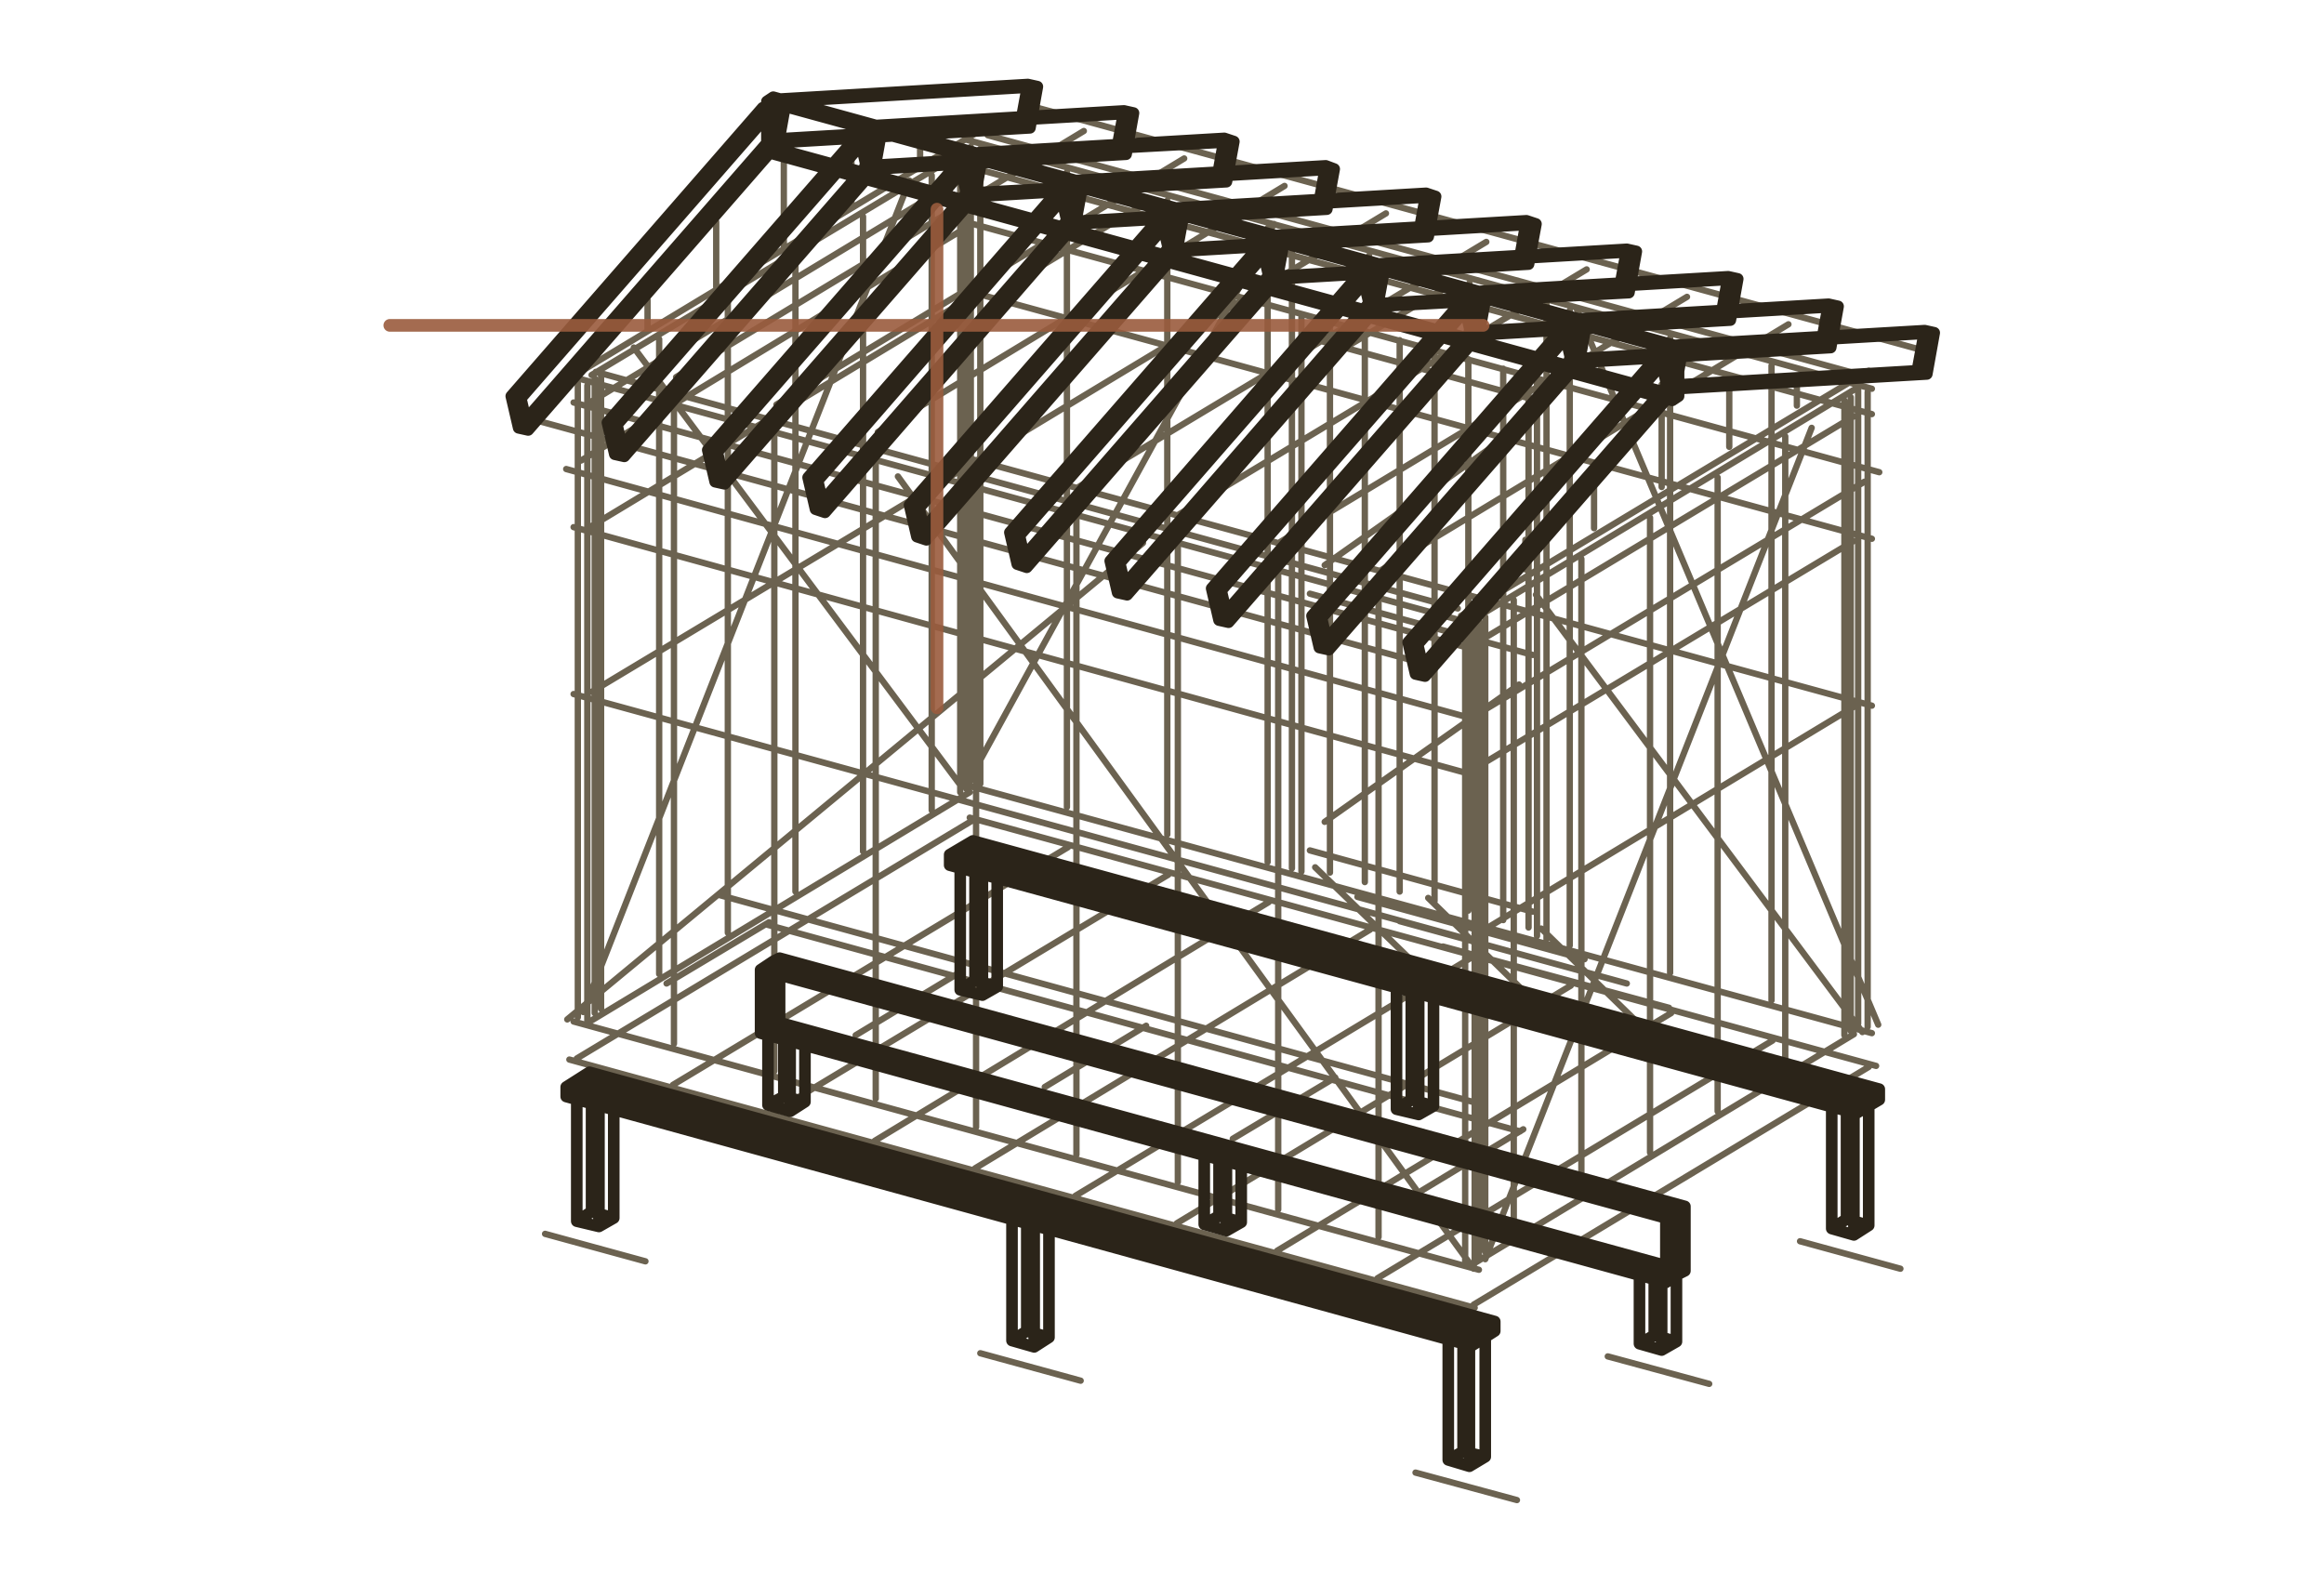
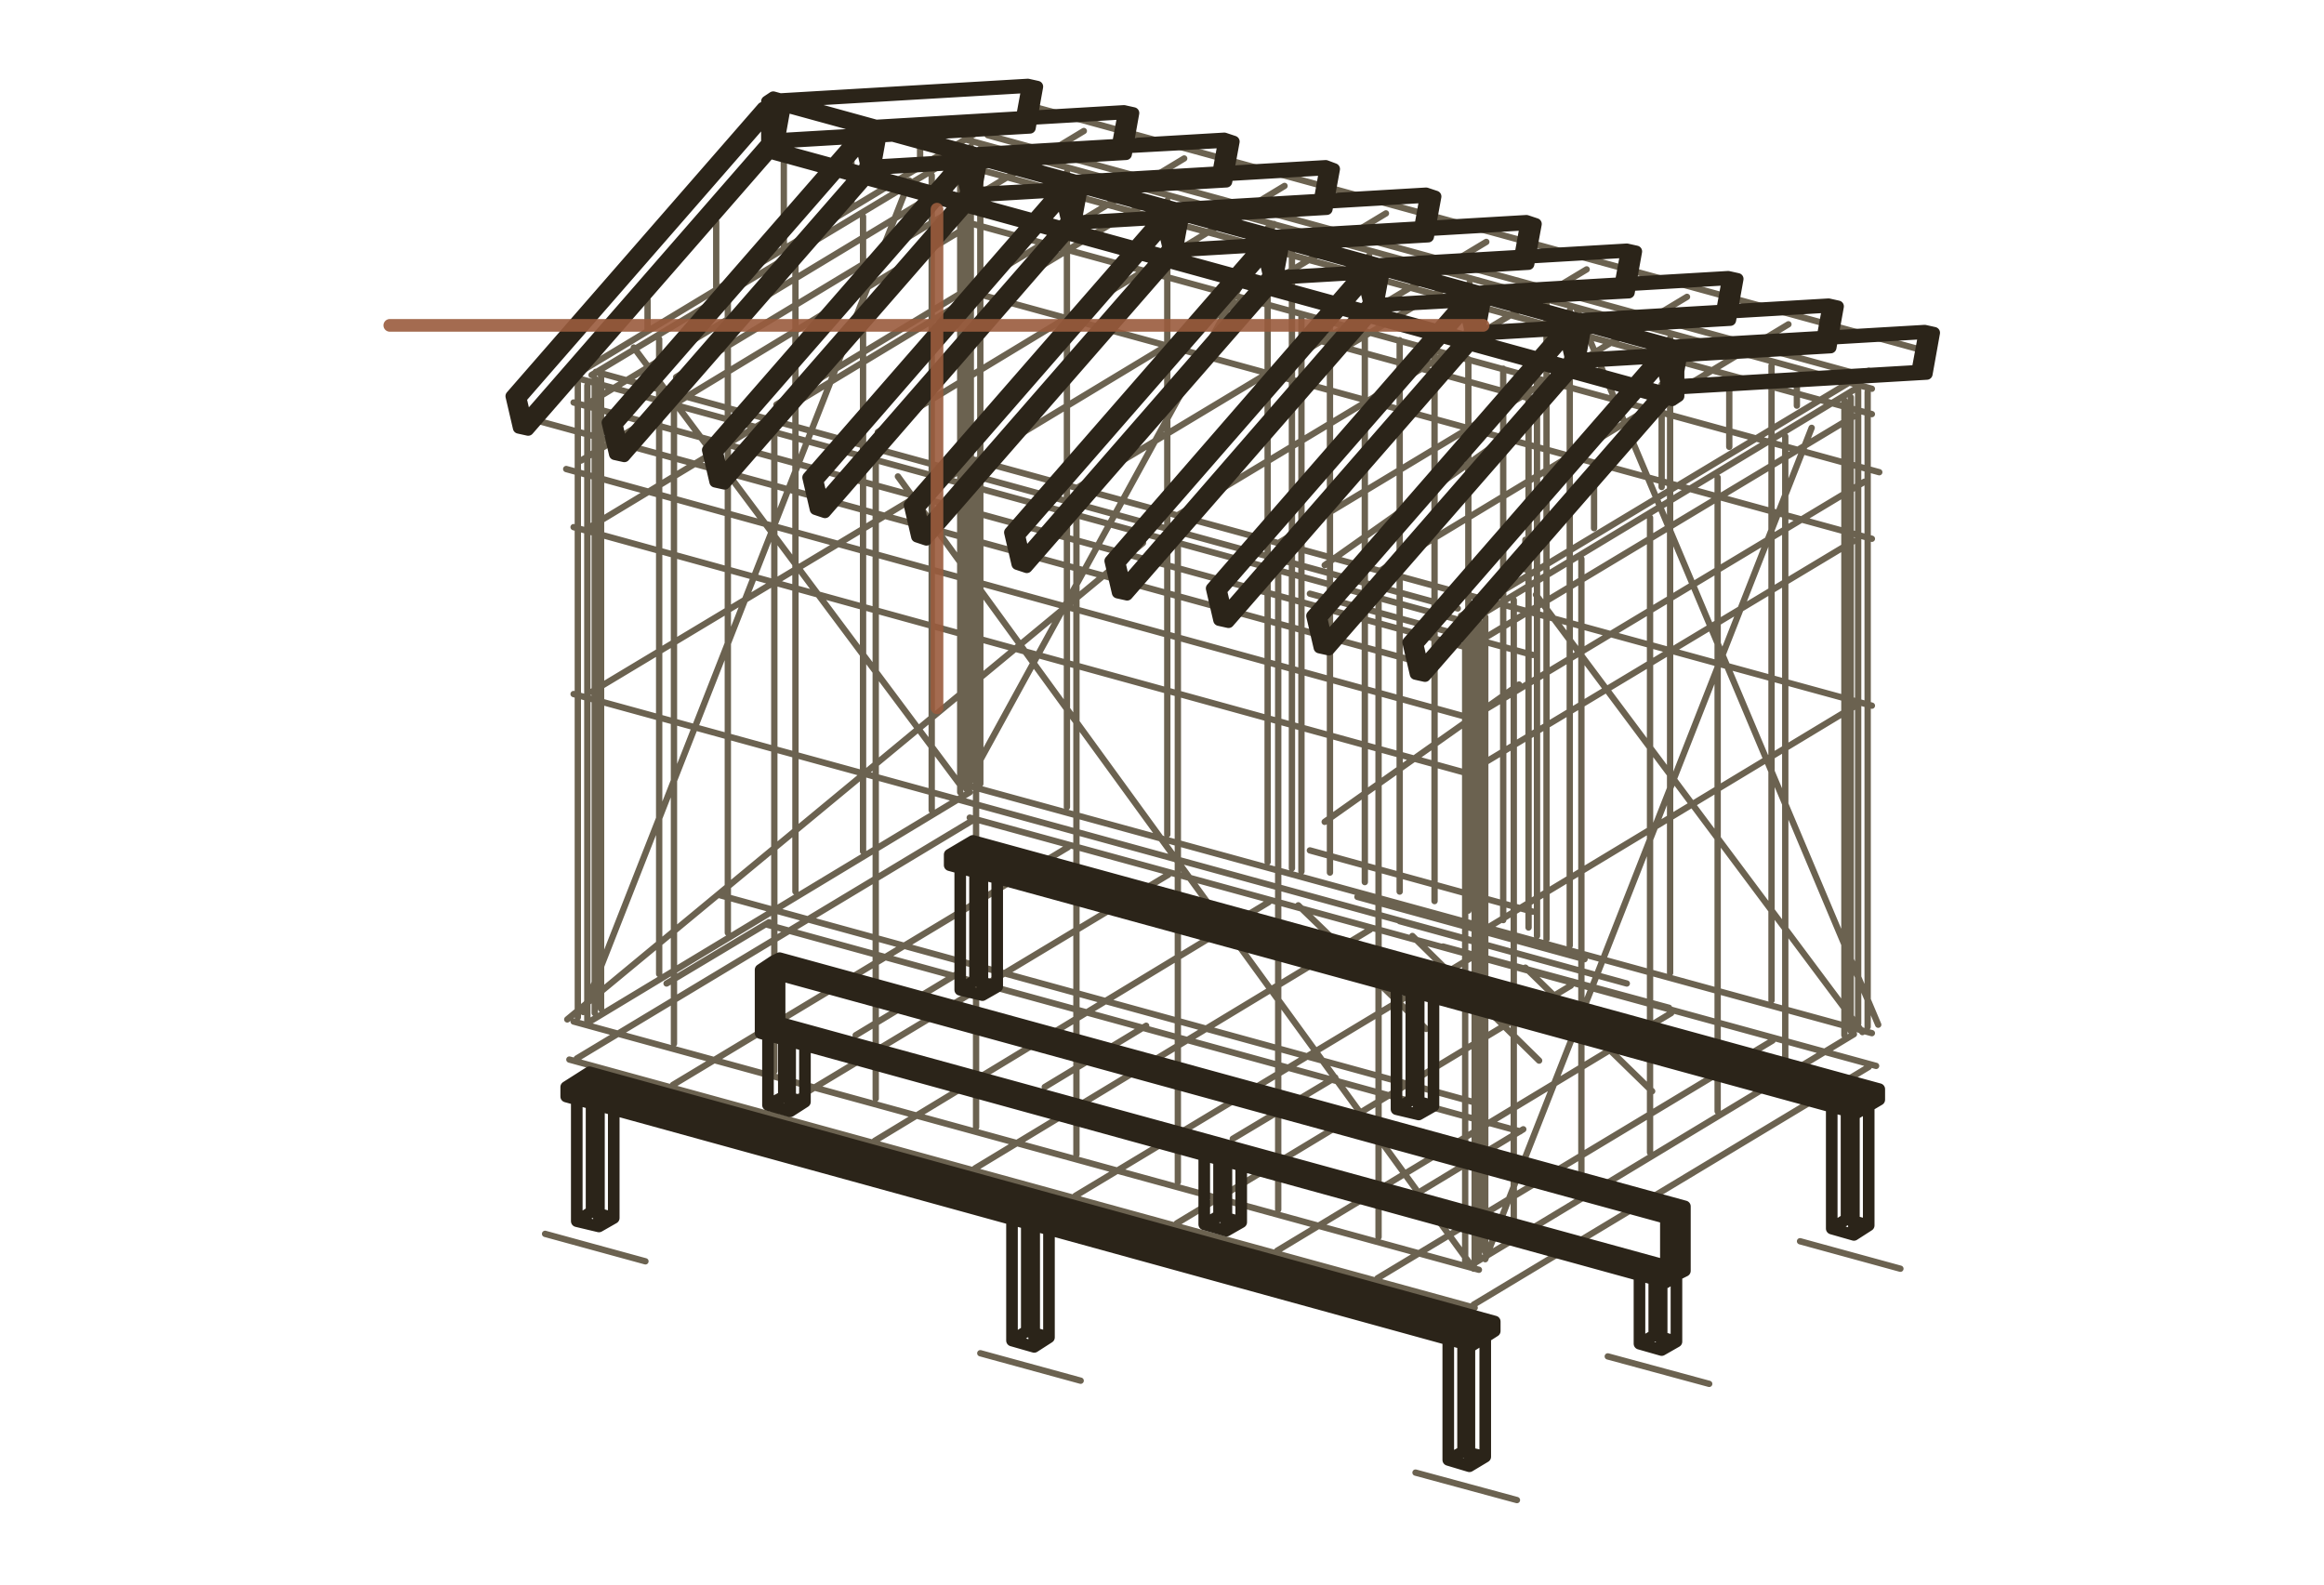
<svg xmlns="http://www.w3.org/2000/svg" viewBox="0 0 220 150" width="220" height="150" role="img">
  <g fill="none" stroke="#6b6250" stroke-width="0.6" stroke-linecap="round">
-     <path d="M87.9 94.8L97.4 97.4M51.6 116.8L61.1 119.4M129.2 106.1L138.7 108.8M92.8 128.1L102.3 130.7M170.4 117.5L179.9 120.1M134 139.4L143.6 142M69.7 105.8L79.3 108.4M111 117.1L120.5 119.7M152.2 128.4L161.8 131M92 77.7L54.6 100.2M101.1 80.2L63.7 102.7M110.6 82.8L73.2 105.3M120.1 85.4L82.8 108M129.7 88L92.3 110.6M139.2 90.7L101.8 113.2M148.7 93.3L111.4 115.8M158.2 95.9L120.9 118.4M167.8 98.5L130.4 121M176.9 101L139.5 123.5M91.8 77.4L177.6 100.9M53.9 100.3L139.6 123.8M91.4 74.3L177.2 97.8M91.4 13.2L177.2 36.8M93.5 12.8L175.1 35.2M91.9 73.9L91.9 13.9M101 76.4L101 16.3M110.5 79L110.5 19M120 81.6L120 21.6M148.6 89.5L148.6 29.4M158.1 92.1L158.1 32M167.7 94.7L167.7 34.6M176.8 97.2L176.8 37.1M92.8 74.2L92.8 14.1M175.9 96.9L175.9 36.9M122.3 82.2L122.3 22.2M123.2 82.5L123.2 30M146.4 88.9L146.4 28.8M145.5 88.6L145.5 36.1M123 27.9L146.2 34.2M122.4 28.2L145.6 34.6M129.6 28.1L129.6 24.2M139.1 30.7L139.1 26.8M92 73.4L120.6 21.2M149.2 29.1L177.8 97M140 120.2L54.3 96.7M140 59.2L54.3 35.7M138 57.6L56.4 35.2M139.6 119.6L139.6 59.6M130.5 117.1L130.5 57.1M121 114.5L121 54.4M111.5 111.9L111.5 51.8M101.9 109.3L101.9 49.2M92.4 106.7L92.4 46.6M82.9 104L82.9 44M73.3 101.4L73.3 41.4M63.8 98.8L63.8 38.8M54.7 96.3L54.7 36.3M138.7 119.4L138.7 59.3M55.6 96.6L55.6 36.5M139.5 120.1L85 45.1M108.2 51.4L53.7 96.5M175.5 97.9L139.7 119.5M175.5 36.9L139.7 58.5M176.9 35.1L138.3 58.3M175.2 97.6L175.2 37.6M169 101.3L169 41.3M162.6 105.2L162.6 45.2M156.2 109.1L156.2 49M149.7 113L149.7 52.9M143.3 116.8L143.3 56.8M140 118.8L140 58.8M174.6 98L174.6 37.9M140.6 118.5L140.6 58.4M176.3 97.7L145.4 56.3M171.5 40.5L140.6 119.2M56 96.6L91.8 75M56 35.5L91.8 14M54.6 35.4L93.2 12.1M56.3 95.9L56.3 35.8M62.4 92.2L62.4 32.1M68.9 88.3L68.9 28.3M75.3 84.4L75.3 24.4M81.7 80.6L81.7 20.5M88.2 76.7L88.2 16.6M91.5 74.7L91.5 14.6M56.9 95.5L56.9 35.5M90.9 75L90.9 15M55.2 95.8L86.1 17.1M60 32.9L90.9 74.3M102.6 12.4L64 35.7M112.1 15L73.5 38.3M121.6 17.6L83.1 40.9M131.2 20.2L92.6 43.5M140.7 22.9L102.1 46.1M150.2 25.5L111.6 48.7M159.7 28.1L121.2 51.3M169.3 30.7L130.7 54M108.8 19L95.9 26.8M137.4 26.9L124.5 34.6M87.1 15.6L87.1 12.9M80.6 19.5L80.6 13.2M74.2 23.3L74.2 13.6M67.8 27.2L67.8 21M61.3 31.1L61.3 28.4M170.1 38.4L170.1 35.6M163.7 42.3L163.7 36M157.3 46.1L157.3 36.4M150.9 50L150.9 43.8M144.4 53.9L144.4 51.1M97.1 9.9L182.9 33.4M134.4 62.7L48.6 39.2M125.9 82.6L125.9 30.4M129.2 83.5L129.2 31.3M132.5 84.4L132.5 32.2M135.8 85.3L135.8 33.1M139 86.2L139 34M142.3 87.1L142.3 34.9M144.7 87.8L144.7 35.6M124 80.5L145.1 86.3M124 56.2L145.1 62M124 32L145.1 37.8M125.4 77.8L143.8 64.8M125.4 53.5L143.8 40.5M158 99.7L145.9 87.9M147.3 96.8L135.2 85M136.6 93.8L124.5 82.1M158 95.4L136.6 89.6M154 93.1L132.5 87.2M150 90.8L128.5 84.9M91.4 43.3L177.2 66.8M140 89.2L54.3 65.7M175.5 66.9L139.7 88.5M56 65.5L91.8 44M91.4 27.5L177.2 51M91.4 15.7L177.2 39.2M92.1 21.2L177.9 44.7M140 73.5L54.3 49.9M140 61.6L54.3 38.1M139.3 68L53.6 44.4M175.5 51.2L139.7 72.7M175.5 39.4L139.7 60.9M176.5 45.6L140.7 67.1M56 49.8L91.8 28.2M56 38L91.8 16.4M55 43.6L90.7 22M68 84.7L139.4 104.3M72.5 87.5L143.9 107.1M63.1 93.1L72.8 87.3M81 98L90.6 92.2M98.9 102.9L108.5 97.1M116.7 107.8L126.4 102M134.6 112.7L144.2 106.9" />
+     <path d="M87.9 94.8L97.4 97.4M51.6 116.8L61.1 119.4M129.2 106.1L138.7 108.8M92.8 128.1L102.3 130.7M170.4 117.5L179.9 120.1M134 139.4L143.6 142M69.7 105.8L79.3 108.4M111 117.1L120.5 119.7M152.2 128.4L161.8 131M92 77.7L54.6 100.2M101.1 80.2L63.7 102.7M110.6 82.8L73.2 105.3M120.1 85.4L82.8 108M129.7 88L92.3 110.6M139.2 90.7L101.8 113.2M148.7 93.3L111.4 115.8M158.2 95.9L120.9 118.4M167.8 98.5L130.4 121M176.9 101L139.5 123.5M91.8 77.4L177.6 100.9M53.9 100.3L139.6 123.8M91.4 74.3L177.2 97.8M91.4 13.2L177.2 36.8M93.5 12.8L175.1 35.2M91.9 73.9L91.9 13.9M101 76.4L101 16.3M110.5 79L110.5 19M120 81.6L120 21.6M148.6 89.5L148.6 29.4M158.1 92.1L158.1 32M167.7 94.7L167.7 34.6M176.8 97.2L176.8 37.1M92.8 74.2L92.8 14.1M175.9 96.9L175.9 36.9M122.3 82.2L122.3 22.2M123.2 82.5L123.2 30M146.4 88.9L146.4 28.8M145.5 88.6L145.5 36.1M123 27.9L146.2 34.2M122.4 28.2L145.6 34.6M129.6 28.1L129.6 24.2M139.1 30.7L139.1 26.8M92 73.4L120.6 21.2M149.2 29.1L177.8 97M140 120.2L54.3 96.7M140 59.2L54.3 35.7M138 57.6L56.4 35.2M139.6 119.6L139.6 59.6M130.5 117.1L130.5 57.1M121 114.5L121 54.4M111.5 111.9L111.5 51.8M101.9 109.3L101.9 49.2M92.4 106.7L92.4 46.6M82.9 104L82.9 44M73.3 101.4L73.3 41.4M63.8 98.8L63.8 38.8M54.7 96.3L54.7 36.3M138.7 119.4L138.7 59.3M55.6 96.6L55.6 36.5M139.5 120.1L85 45.1M108.2 51.4L53.7 96.5M175.5 97.9L139.7 119.5M175.5 36.9L139.7 58.5M176.9 35.1L138.3 58.3M175.2 97.6L175.2 37.6M169 101.3L169 41.3M162.6 105.2L162.6 45.2M156.2 109.1L156.2 49M149.7 113L149.7 52.9M143.3 116.8L143.3 56.8M140 118.8L140 58.8M174.6 98L174.6 37.9M140.6 118.5L140.6 58.4M176.3 97.7L145.4 56.3M171.5 40.5L140.6 119.2M56 96.6L91.8 75M56 35.5L91.8 14M54.6 35.4L93.2 12.1M56.3 95.9L56.3 35.8M62.4 92.2L62.4 32.1M68.9 88.3L68.9 28.3M75.3 84.4L75.3 24.4M81.7 80.6L81.7 20.5M88.2 76.7L88.2 16.6M91.5 74.7L91.5 14.6M56.9 95.5L56.9 35.5M90.9 75L90.9 15M55.2 95.8L86.1 17.1M60 32.9L90.9 74.3M102.6 12.4L64 35.7M112.1 15L73.5 38.3M121.6 17.6L83.1 40.9M131.2 20.2L92.6 43.5M140.7 22.9L102.1 46.1M150.2 25.5L111.6 48.7M159.7 28.1L121.2 51.3M169.3 30.7L130.7 54M108.8 19L95.9 26.8M137.4 26.9L124.5 34.6M87.1 15.6L87.1 12.9M80.6 19.5L80.6 13.2M74.2 23.3L74.2 13.6M67.8 27.2L67.8 21M61.3 31.1L61.3 28.4M170.1 38.4L170.1 35.6M163.7 42.3L163.7 36M157.3 46.1L157.3 36.4M150.9 50L150.9 43.8M144.4 53.9L144.4 51.1M97.1 9.9L182.9 33.4M134.4 62.7L48.6 39.2M125.9 82.6L125.9 30.4M129.2 83.5L129.2 31.3M132.5 84.4L132.5 32.2M135.8 85.3L135.8 33.1M139 86.2L139 34M142.3 87.1L142.3 34.9M144.7 87.8L144.7 35.6M124 80.5L145.1 86.3M124 56.2L145.1 62M124 32L145.1 37.8M125.4 77.8L143.8 64.8M125.4 53.5L143.8 40.5M156.4 103.3L144.4 91.6M145.7 100.4L133.7 88.6M135 97.4L122.9 85.7M158 95.4L136.6 89.6M154 93.1L132.5 87.2M150 90.8L128.5 84.9M91.4 43.3L177.2 66.8M140 89.2L54.3 65.7M175.5 66.9L139.7 88.5M56 65.5L91.8 44M91.4 27.5L177.2 51M91.4 15.7L177.2 39.2M92.1 21.2L177.9 44.7M140 73.5L54.3 49.9M140 61.6L54.3 38.1M139.3 68L53.6 44.4M175.5 51.2L139.7 72.7M175.5 39.4L139.7 60.9M176.5 45.6L140.7 67.1M56 49.8L91.8 28.2M56 38L91.8 16.4M55 43.6L90.7 22M68 84.7L139.4 104.3M72.5 87.5L143.9 107.1M63.1 93.1L72.8 87.3M81 98L90.6 92.2M98.9 102.9L108.5 97.1M116.7 107.8L126.4 102M134.6 112.7L144.2 106.9" />
  </g>
  <g fill="none" stroke="#2b2419" stroke-width="1.1" stroke-linecap="round">
    <path d="M94.4 93.4L93 94.2M92.3 92.8L90.9 93.7M94.4 81.6L93 82.4M92.3 81L90.9 81.8M94.4 93.4L92.3 92.8M93 94.2L90.9 93.7M94.4 81.6L92.3 81M93 82.4L90.9 81.8M94.4 93.4L94.4 81.6M93 94.2L93 82.4M92.3 92.8L92.3 81M90.9 93.7L90.9 81.8M58.1 115.3L56.7 116.1M56 114.7L54.6 115.6M58.1 103.5L56.7 104.3M56 102.9L54.6 103.8M58.1 115.3L56 114.7M56.7 116.1L54.6 115.6M58.1 103.5L56 102.9M56.7 104.3L54.6 103.8M58.1 115.3L58.1 103.5M56.7 116.1L56.7 104.3M56 114.7L56 102.9M54.6 115.6L54.6 103.8M135.7 104.7L134.3 105.5M133.6 104.1L132.2 105M135.7 92.9L134.3 93.7M133.6 92.3L132.2 93.2M135.7 104.7L133.6 104.1M134.3 105.5L132.2 105M135.7 92.9L133.6 92.3M134.3 93.7L132.2 93.2M135.7 104.7L135.7 92.9M134.3 105.5L134.3 93.7M133.6 104.1L133.6 92.3M132.2 105L132.2 93.2M99.3 126.6L97.9 127.5M97.2 126L95.8 126.9M99.3 114.8L97.9 115.6M97.2 114.2L95.8 115.1M99.3 126.6L97.2 126M97.9 127.5L95.8 126.9M99.3 114.8L97.2 114.2M97.9 115.6L95.8 115.1M99.3 126.6L99.3 114.8M97.9 127.5L97.9 115.6M97.2 126L97.2 114.2M95.8 126.9L95.8 115.1M176.9 116L175.5 116.9M174.8 115.4L173.4 116.3M176.9 104.2L175.5 105M174.8 103.6L173.4 104.5M176.9 116L174.8 115.4M175.5 116.9L173.4 116.3M176.9 104.2L174.8 103.6M175.5 105L173.4 104.5M176.9 116L176.9 104.2M175.5 116.9L175.5 105M174.8 115.4L174.8 103.6M173.4 116.3L173.4 104.5M140.6 137.9L139.1 138.8M138.5 137.4L137.1 138.2M140.6 126.1L139.1 127M138.5 125.5L137.1 126.4M140.6 137.9L138.5 137.4M139.1 138.8L137.1 138.2M140.6 126.1L138.5 125.5M139.1 127L137.1 126.4M140.6 137.9L140.6 126.1M139.1 138.8L139.1 127M138.5 137.4L138.5 125.5M137.1 138.2L137.1 126.4M76.2 104.3L74.8 105.2M74.2 103.8L72.7 104.6M76.2 97.6L74.8 98.5M74.2 97L72.7 97.9M76.2 104.3L74.2 103.8M74.8 105.2L72.7 104.6M76.2 97.6L74.2 97M74.8 98.5L72.7 97.9M76.2 104.3L76.2 97.6M74.8 105.2L74.8 98.5M74.2 103.8L74.2 97M72.7 104.6L72.7 97.9M117.5 115.7L116.1 116.5M115.4 115.1L114 115.9M117.5 108.9L116.1 109.8M115.4 108.4L114 109.2M117.5 115.7L115.4 115.1M116.1 116.5L114 115.9M117.5 108.9L115.4 108.4M116.1 109.8L114 109.2M117.5 115.7L117.5 108.9M116.1 116.5L116.1 109.8M115.4 115.1L115.4 108.4M114 115.9L114 109.2M158.7 127L157.3 127.8M156.6 126.4L155.2 127.2M158.7 120.2L157.3 121.1M156.6 119.7L155.2 120.5M158.7 127L156.6 126.4M157.3 127.8L155.2 127.2M158.7 120.2L156.6 119.7M157.3 121.1L155.2 120.5M158.7 127L158.7 120.2M157.3 127.8L157.3 121.1M156.6 126.4L156.6 119.7M155.2 127.2L155.2 120.5M89.9 81.9L89.9 80.9M92.1 80.6L92.1 79.6M175.7 105.4L175.7 104.5M177.9 104.1L177.9 103.1M89.9 81.9L92.1 80.6M89.9 80.9L92.1 79.6M175.7 105.4L177.9 104.1M175.7 104.5L177.9 103.1M89.9 81.9L175.7 105.4M89.9 80.9L175.7 104.5M92.1 80.6L177.9 104.1M92.1 79.6L177.9 103.1M53.6 103.8L53.6 102.9M55.8 102.5L55.8 101.5M139.3 127.4L139.3 126.4M141.5 126L141.5 125.1M53.6 103.8L55.8 102.5M53.6 102.9L55.8 101.5M139.3 127.4L141.5 126M139.3 126.4L141.5 125.1M53.6 103.8L139.3 127.4M53.6 102.9L139.3 126.4M55.8 102.5L141.5 126M55.8 101.5L141.5 125.1M73.8 96.8L73.2 97.1M73.8 90.7L73.2 91M159.5 120.3L158.9 120.6M159.5 114.2L158.9 114.6M73.8 96.8L73.8 90.7M73.2 97.1L73.2 91M159.5 120.3L159.5 114.2M158.9 120.6L158.9 114.6M73.8 96.8L159.5 120.3M73.2 97.1L158.9 120.6M73.8 90.7L159.5 114.2M73.2 91L158.9 114.6M73.2 97.1L72.6 97.5M73.2 91L72.6 91.4M158.9 120.6L158.3 121M158.9 114.6L158.3 114.9M73.2 97.1L73.2 91M72.6 97.5L72.6 91.4M158.9 120.6L158.9 114.6M158.3 121L158.3 114.9M73.2 97.1L158.9 120.6M72.6 97.5L158.3 121M73.2 91L158.9 114.6M72.6 91.4L158.3 114.9M72.6 97.5L72 97.8M72.6 91.4L72 91.8M158.3 121L157.7 121.4M158.3 114.9L157.7 115.3M72.6 97.5L72.6 91.4M72 97.8L72 91.8M158.3 121L158.3 114.9M157.7 121.4L157.7 115.3M72.6 97.5L158.3 121M72 97.8L157.7 121.4M72.6 91.4L158.3 114.9M72 91.8L157.7 115.3M97.5 12.1L96.6 11.8M98.2 8.2L97.3 8M73.7 13.5L72.8 13.2M74.4 9.6L73.5 9.4M97.5 12.1L98.2 8.2M96.6 11.8L97.3 8M73.7 13.5L74.4 9.6M72.8 13.2L73.5 9.4M97.5 12.1L73.7 13.5M96.6 11.8L72.8 13.2M98.2 8.2L74.4 9.6M97.3 8L73.5 9.4M73.8 13.4L72.9 13.2M73.1 10.4L72.2 10.2M50 40.7L49.1 40.5M49.3 37.7L48.4 37.5M73.8 13.4L73.1 10.4M72.9 13.2L72.2 10.2M50 40.7L49.3 37.7M49.1 40.5L48.4 37.5M73.8 13.4L50 40.7M72.9 13.2L49.1 40.5M73.1 10.4L49.3 37.7M72.2 10.2L48.4 37.5M106.6 14.6L105.7 14.3M107.3 10.7L106.4 10.5M82.8 16L81.9 15.7M83.5 12.1L82.6 11.9M106.6 14.6L107.3 10.7M105.7 14.3L106.4 10.5M82.8 16L83.5 12.1M81.9 15.7L82.6 11.9M106.6 14.6L82.8 16M105.7 14.3L81.9 15.7M107.3 10.7L83.5 12.1M106.4 10.5L82.6 11.9M82.9 15.9L82 15.7M82.2 12.9L81.3 12.7M59.1 43.2L58.2 43M58.4 40.2L57.5 40M82.9 15.9L82.2 12.9M82 15.7L81.3 12.7M59.1 43.2L58.4 40.2M58.2 43L57.5 40M82.9 15.9L59.1 43.2M82 15.7L58.2 43M82.2 12.9L58.4 40.2M81.3 12.7L57.5 40M116.1 17.2L115.2 17M116.8 13.4L115.9 13.1M92.3 18.6L91.4 18.3M93 14.7L92.1 14.5M116.1 17.2L116.8 13.4M115.2 17L115.9 13.1M92.3 18.6L93 14.7M91.4 18.3L92.1 14.5M116.1 17.2L92.3 18.6M115.2 17L91.4 18.3M116.8 13.4L93 14.7M115.9 13.1L92.1 14.5M92.4 18.5L91.5 18.3M91.7 15.5L90.8 15.3M68.6 45.8L67.7 45.6M67.9 42.8L67 42.6M92.4 18.5L91.7 15.5M91.5 18.3L90.8 15.3M68.6 45.8L67.9 42.8M67.7 45.6L67 42.6M92.4 18.5L68.6 45.8M91.5 18.3L67.7 45.6M91.7 15.5L67.9 42.8M90.8 15.3L67 42.6M125.6 19.8L124.8 19.6M126.3 16L125.5 15.7M101.8 21.2L101 21M102.5 17.4L101.6 17.1M125.6 19.8L126.3 16M124.8 19.6L125.5 15.7M101.8 21.2L102.5 17.4M101 21L101.6 17.1M125.6 19.8L101.8 21.2M124.8 19.6L101 21M126.3 16L102.5 17.4M125.5 15.7L101.6 17.1M101.9 21.1L101 20.9M101.2 18.1L100.3 17.9M78.1 48.5L77.2 48.2M77.4 45.5L76.5 45.2M101.9 21.1L101.2 18.1M101 20.9L100.3 17.9M78.1 48.5L77.4 45.5M77.2 48.2L76.5 45.2M101.9 21.1L78.1 48.5M101 20.9L77.2 48.2M101.2 18.1L77.4 45.5M100.3 17.9L76.5 45.2M135.2 22.4L134.3 22.2M135.9 18.6L135 18.3M111.4 23.8L110.5 23.6M112.1 20L111.2 19.7M135.2 22.4L135.9 18.6M134.3 22.2L135 18.3M111.4 23.8L112.1 20M110.5 23.6L111.2 19.7M135.2 22.4L111.4 23.8M134.3 22.2L110.5 23.6M135.9 18.6L112.1 20M135 18.3L111.2 19.7M111.5 23.8L110.6 23.5M110.8 20.8L109.9 20.5M87.7 51.1L86.8 50.8M87 48.1L86.1 47.8M111.5 23.8L110.8 20.8M110.6 23.5L109.9 20.5M87.7 51.1L87 48.1M86.8 50.8L86.1 47.8M111.5 23.8L87.7 51.1M110.6 23.5L86.8 50.8M110.8 20.8L87 48.1M109.9 20.5L86.1 47.8M144.7 25L143.8 24.8M145.4 21.2L144.5 20.9M120.9 26.4L120 26.2M121.6 22.6L120.7 22.3M144.7 25L145.4 21.2M143.8 24.8L144.5 20.9M120.9 26.4L121.6 22.6M120 26.2L120.7 22.3M144.7 25L120.9 26.4M143.8 24.8L120 26.2M145.4 21.2L121.6 22.6M144.5 20.9L120.7 22.3M121 26.4L120.1 26.1M120.3 23.4L119.4 23.1M97.2 53.7L96.3 53.4M96.5 50.7L95.6 50.4M121 26.4L120.3 23.4M120.1 26.1L119.4 23.1M97.2 53.7L96.5 50.7M96.3 53.4L95.6 50.4M121 26.4L97.2 53.7M120.1 26.1L96.3 53.4M120.3 23.4L96.5 50.7M119.4 23.1L95.6 50.4M154.2 27.7L153.3 27.4M154.9 23.8L154 23.6M130.4 29L129.5 28.8M131.1 25.2L130.2 25M154.2 27.7L154.9 23.8M153.3 27.4L154 23.6M130.4 29L131.1 25.2M129.5 28.8L130.2 25M154.2 27.7L130.4 29M153.3 27.4L129.5 28.8M154.9 23.8L131.1 25.2M154 23.6L130.2 25M130.5 29L129.6 28.7M129.8 26L128.9 25.7M106.7 56.3L105.8 56.1M106 53.3L105.1 53.1M130.5 29L129.8 26M129.6 28.7L128.9 25.7M106.7 56.3L106 53.3M105.8 56.1L105.1 53.1M130.5 29L106.7 56.3M129.6 28.7L105.8 56.1M129.8 26L106 53.3M128.9 25.7L105.1 53.1M163.8 30.3L162.9 30M164.5 26.4L163.6 26.2M140 31.7L139.1 31.4M140.7 27.8L139.8 27.6M163.8 30.3L164.5 26.4M162.9 30L163.6 26.2M140 31.7L140.7 27.8M139.1 31.4L139.8 27.6M163.8 30.3L140 31.7M162.9 30L139.1 31.4M164.5 26.4L140.7 27.8M163.6 26.2L139.8 27.6M140.1 31.6L139.2 31.4M139.4 28.6L138.5 28.4M116.3 58.9L115.4 58.7M115.6 55.9L114.7 55.7M140.1 31.6L139.4 28.6M139.2 31.4L138.5 28.4M116.3 58.9L115.6 55.9M115.4 58.7L114.7 55.7M140.1 31.6L116.3 58.9M139.2 31.4L115.4 58.7M139.4 28.6L115.6 55.9M138.5 28.4L114.7 55.7M173.3 32.9L172.4 32.6M174 29L173.1 28.8M149.5 34.3L148.6 34M150.2 30.4L149.3 30.2M173.3 32.9L174 29M172.4 32.6L173.1 28.8M149.5 34.3L150.2 30.4M148.6 34L149.3 30.2M173.3 32.9L149.5 34.3M172.4 32.6L148.6 34M174 29L150.2 30.4M173.1 28.8L149.3 30.2M149.6 34.2L148.7 34M148.9 31.2L148 31M125.8 61.5L124.9 61.3M125.1 58.5L124.2 58.3M149.6 34.2L148.9 31.2M148.7 34L148 31M125.8 61.5L125.1 58.5M124.9 61.3L124.2 58.3M149.6 34.2L125.8 61.5M148.7 34L124.9 61.3M148.9 31.2L125.1 58.5M148 31L124.2 58.3M182.4 35.4L181.5 35.1M183.1 31.5L182.2 31.3M158.6 36.8L157.7 36.5M159.3 32.9L158.4 32.7M182.4 35.4L183.1 31.5M181.5 35.1L182.2 31.3M158.6 36.8L159.3 32.9M157.7 36.5L158.4 32.7M182.4 35.4L158.6 36.8M181.5 35.1L157.7 36.5M183.1 31.5L159.3 32.9M182.2 31.3L158.4 32.7M158.7 36.7L157.8 36.5M158 33.7L157.1 33.5M134.9 64L134 63.8M134.2 61L133.3 60.8M158.7 36.7L158 33.7M157.8 36.5L157.1 33.5M134.9 64L134.2 61M134 63.8L133.3 60.8M158.7 36.7L134.9 64M157.8 36.5L134 63.8M158 33.7L134.2 61M157.1 33.5L133.3 60.8M73.2 14L72.6 14.4M73.2 9.2L72.6 9.6M158.9 37.5L158.3 37.9M158.9 32.8L158.3 33.1M73.2 14L73.2 9.2M72.6 14.4L72.6 9.6M158.9 37.5L158.9 32.8M158.3 37.9L158.3 33.1M73.2 14L158.9 37.5M72.6 14.4L158.3 37.9M73.2 9.2L158.9 32.8M72.6 9.6L158.3 33.1" />
  </g>
  <g fill="none" stroke="#9a5b3d" stroke-width="1.2" stroke-linecap="round" opacity="0.9">
    <path d="M88.7 67L88.7 19.8M36.9 30.8L140.4 30.8" />
  </g>
</svg>
